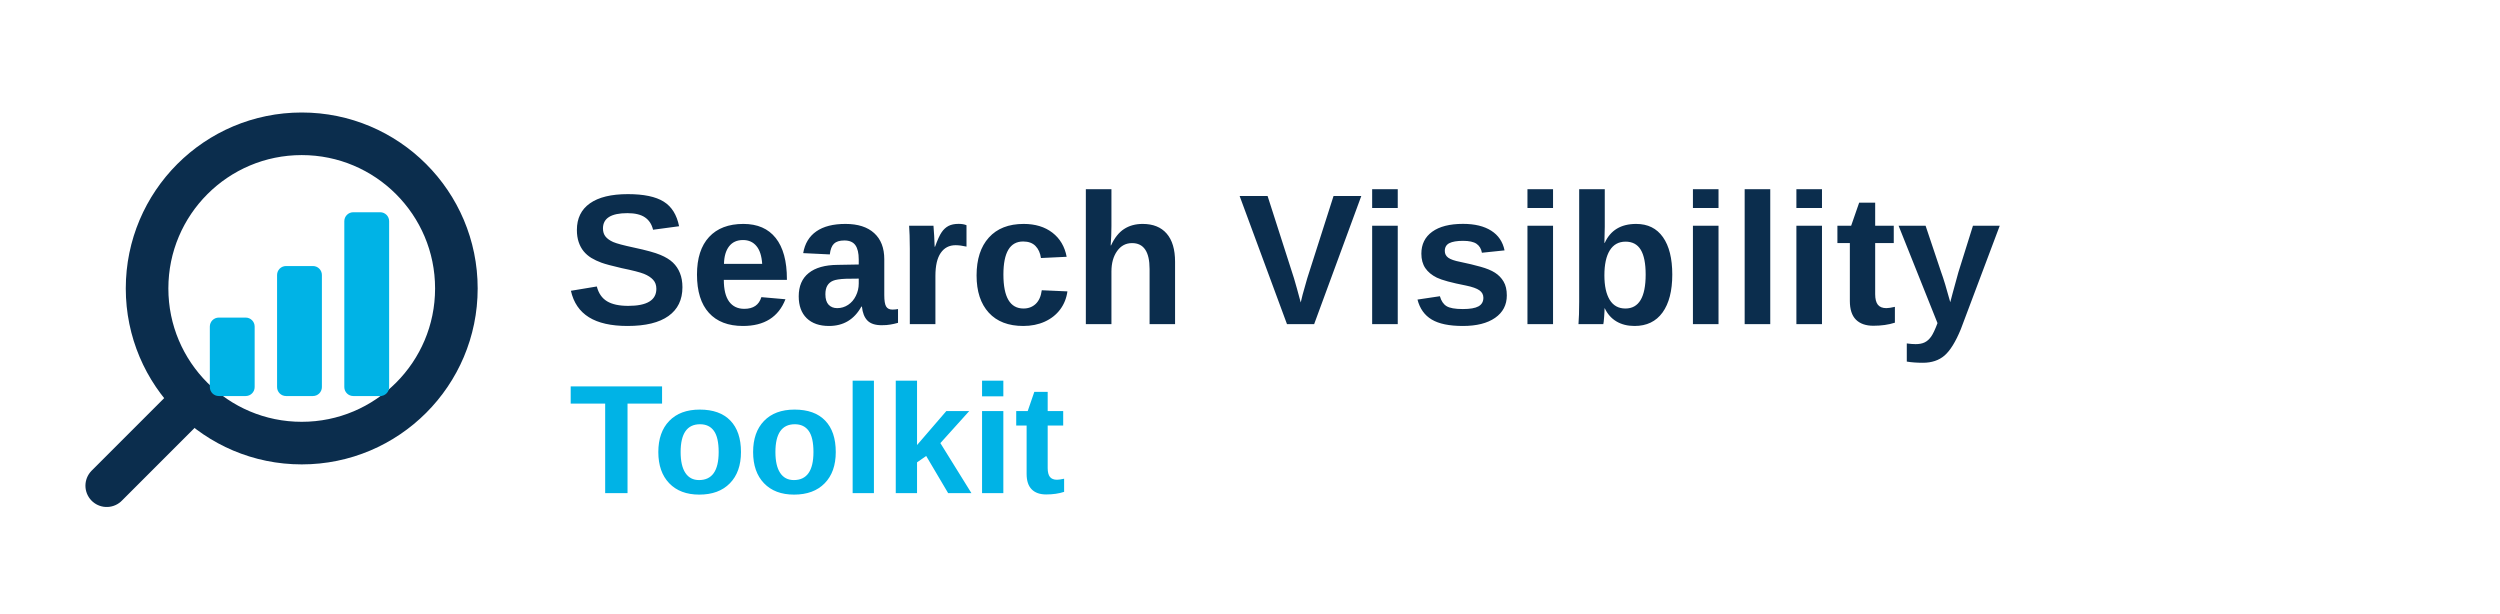
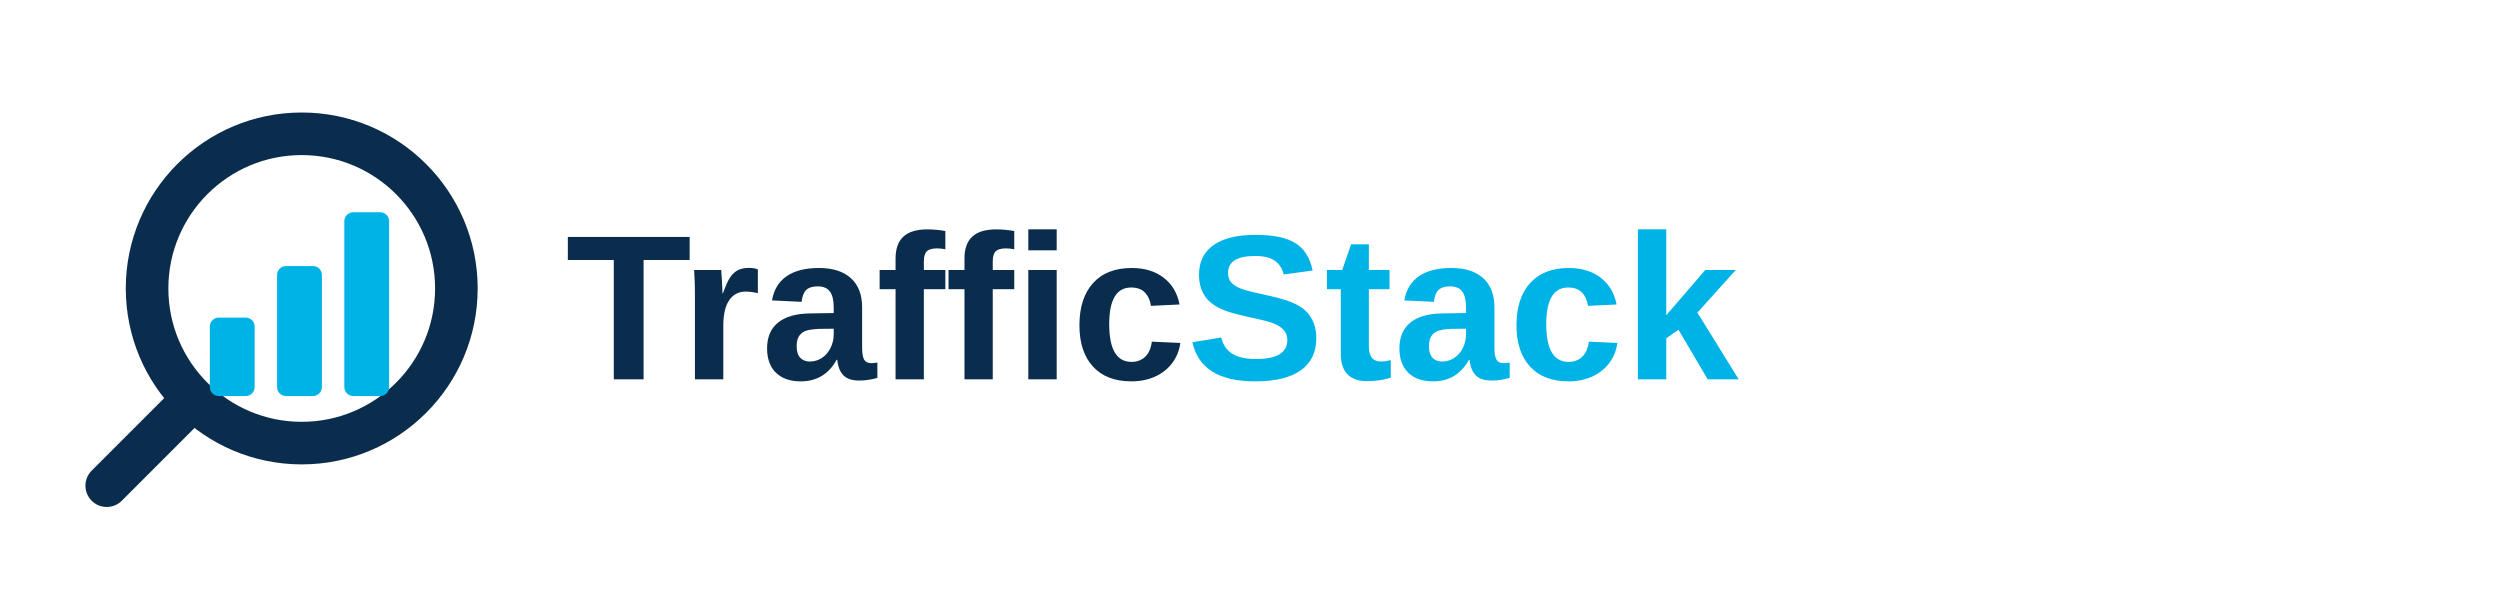
<svg xmlns="http://www.w3.org/2000/svg" width="725" height="178" viewBox="0 0 725 178">
  <g transform="translate(16 18) scale(0.65)">
    <circle cx="110" cy="101" r="69" fill="none" stroke="#0B2D4D" stroke-width="19" />
    <path d="M60 152 L23 189" fill="none" stroke="#0B2D4D" stroke-width="19" stroke-linecap="round" />
    <rect x="69" y="114" width="20" height="35" rx="4" fill="#00B3E6" />
    <rect x="99" y="91" width="20" height="58" rx="4" fill="#00B3E6" />
    <rect x="129" y="67" width="20" height="82" rx="4" fill="#00B3E6" />
  </g>
-   <text x="164" y="94" font-family="Arial,Helvetica,sans-serif" font-size="54" font-weight="700" fill="#0B2D4D">Search Visibility</text>
-   <text x="165" y="143" font-family="Arial,Helvetica,sans-serif" font-size="45" font-weight="700" fill="#00B3E6">Toolkit</text>
+   <text x="164" y="110" font-family="Arial,Helvetica,sans-serif" font-size="60" font-weight="700" fill="#0B2D4D">Traffic<tspan fill="#00B3E6">Stack</tspan>
+   </text>
</svg>
